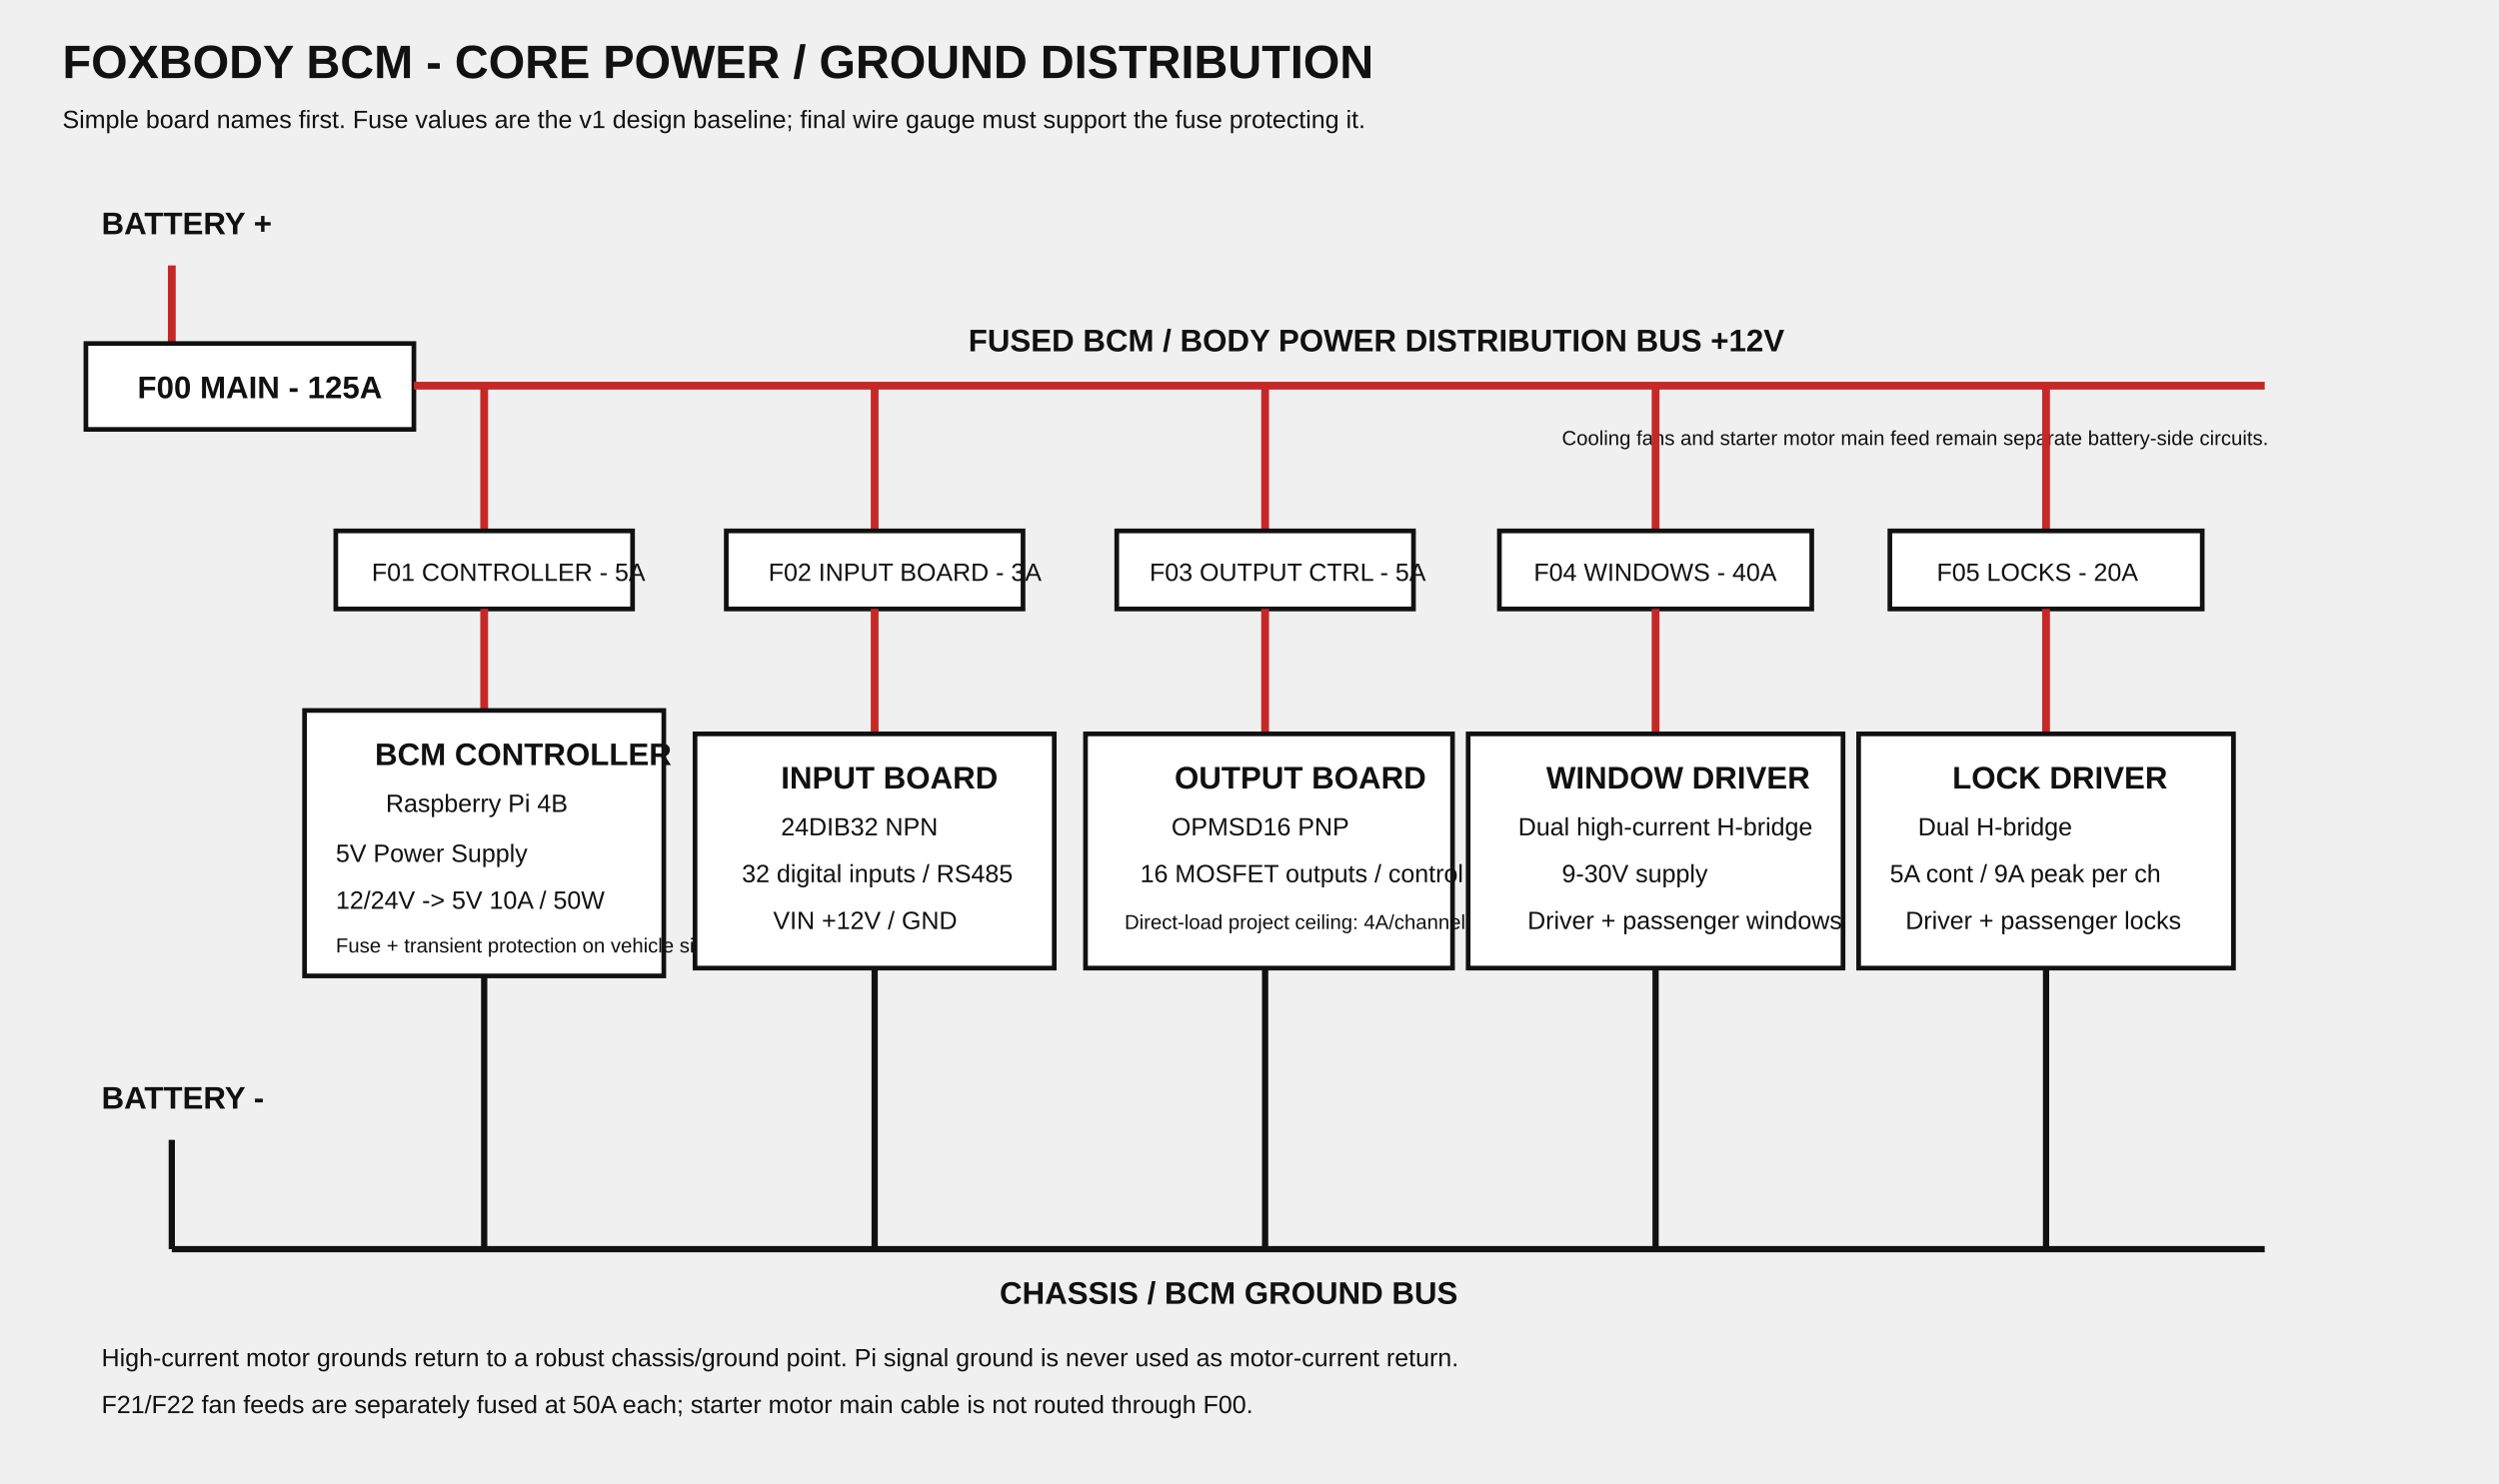
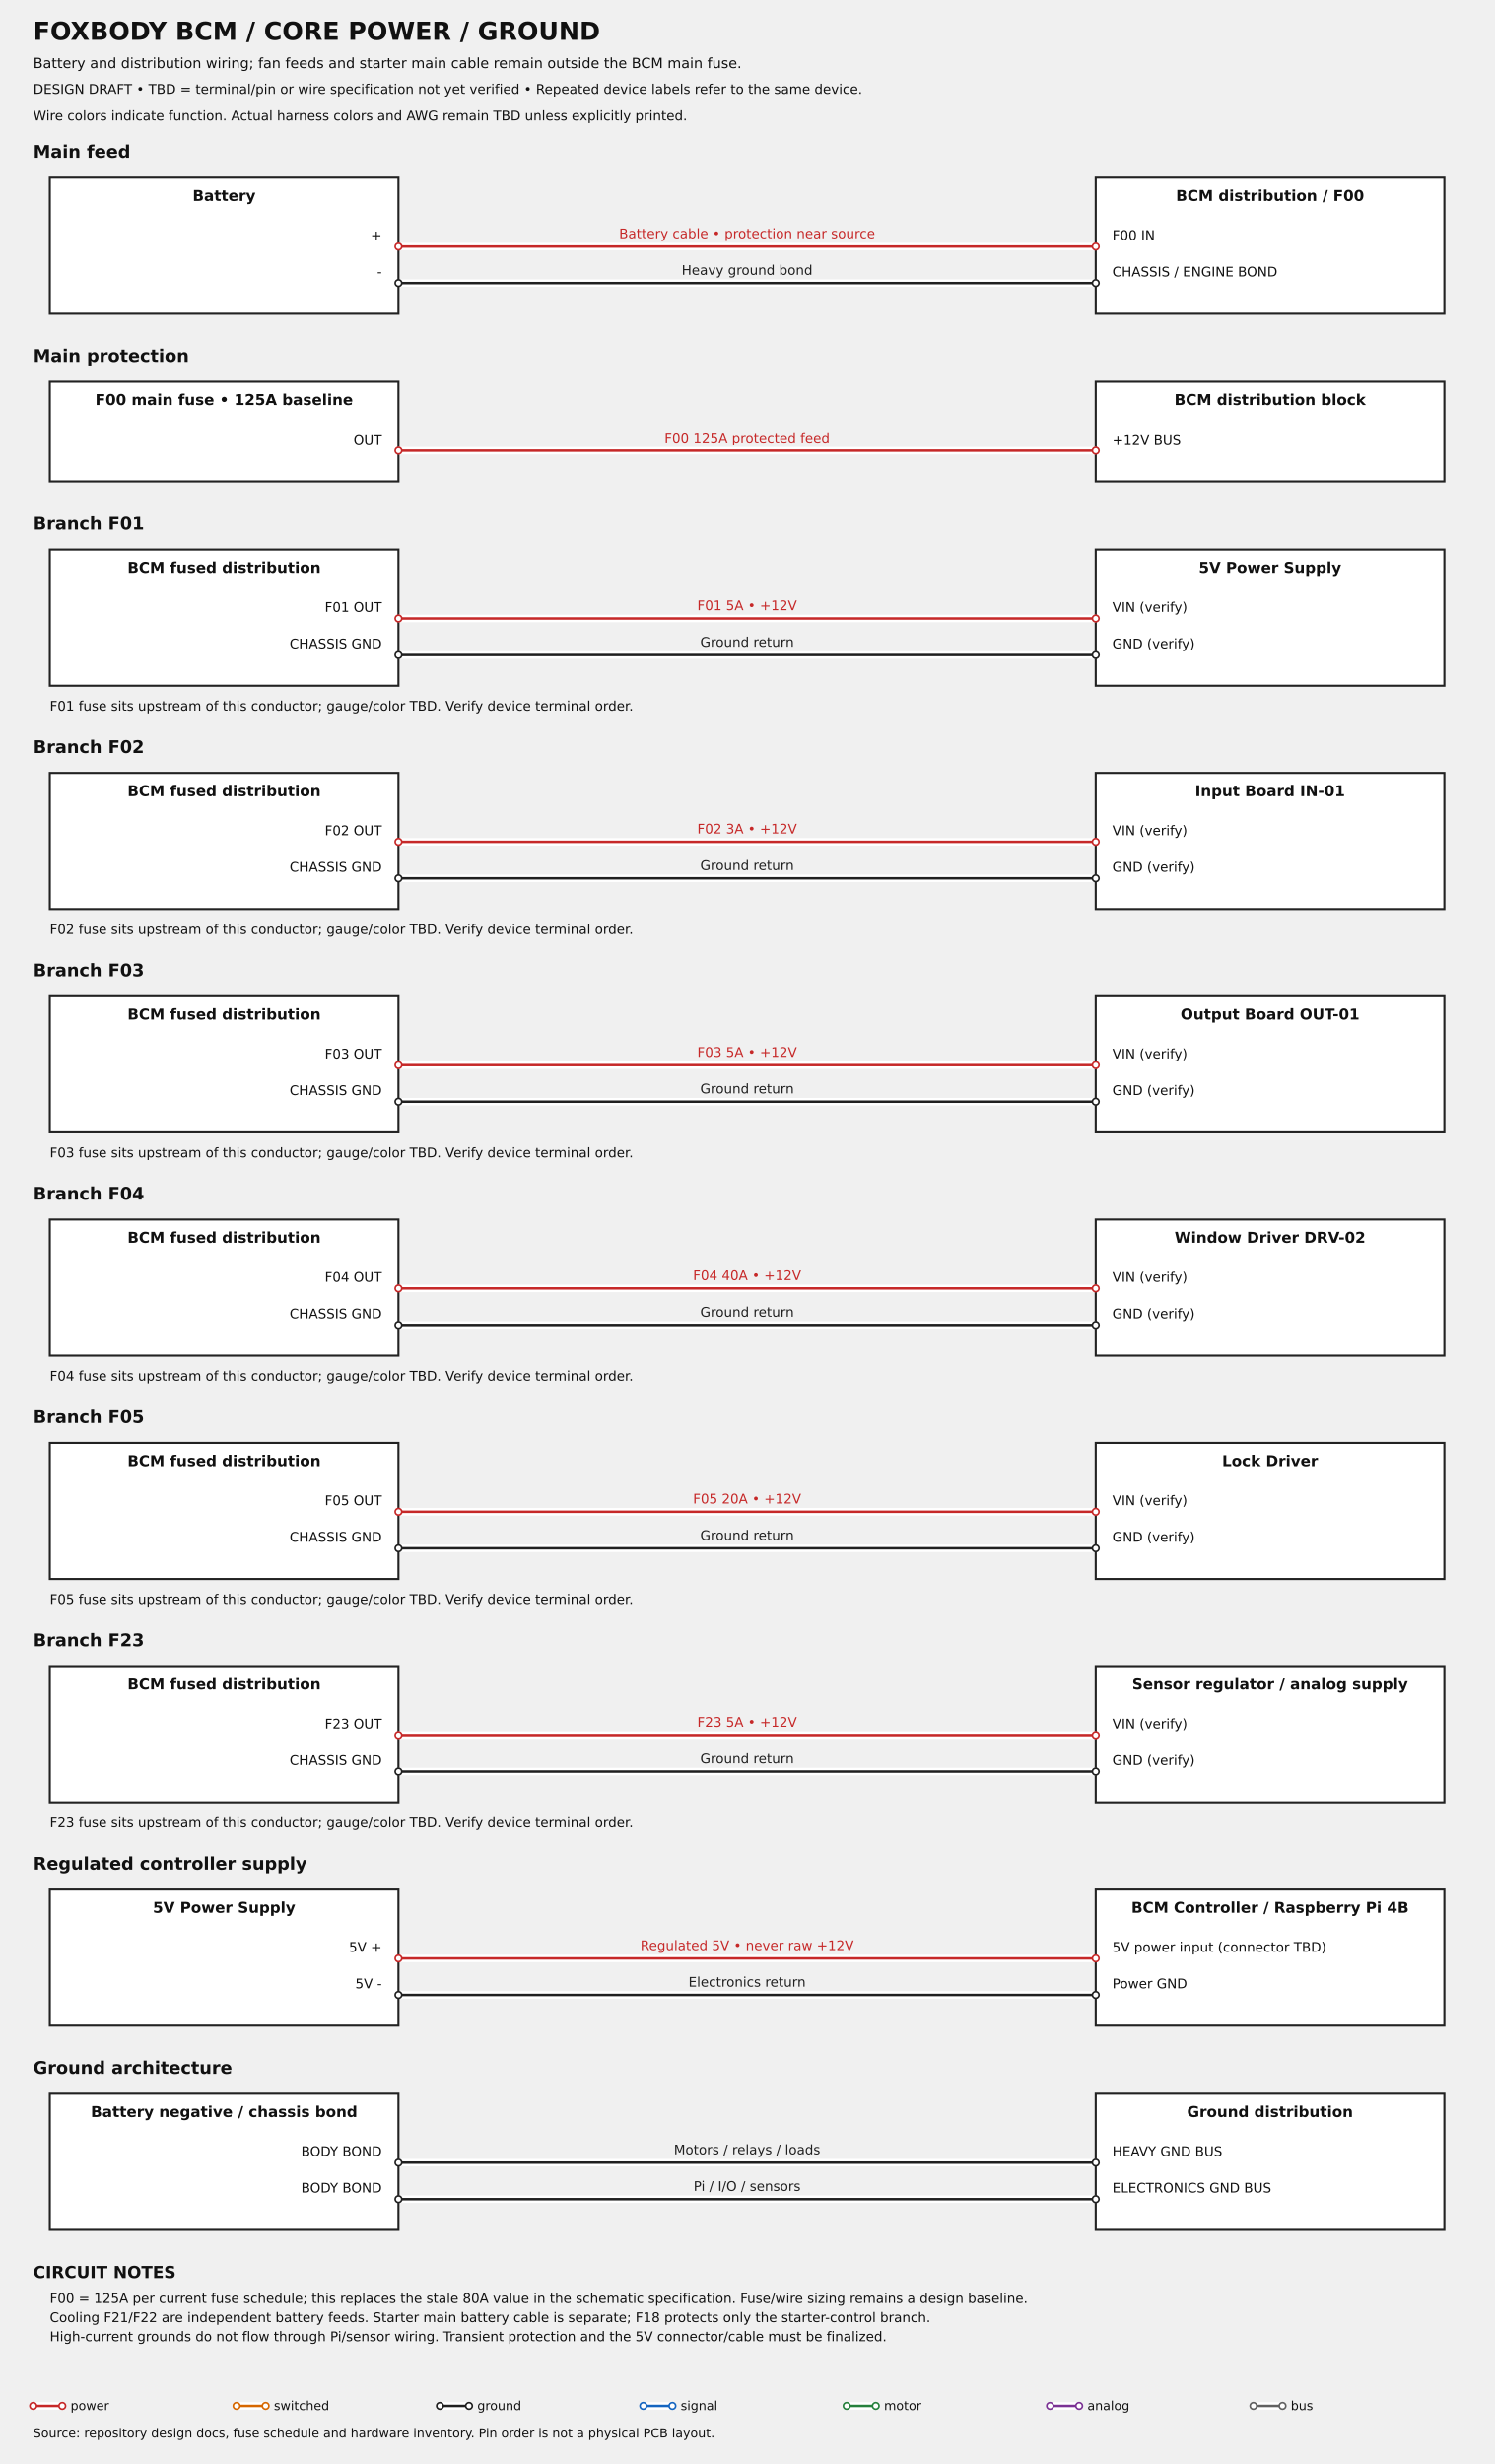
- <svg xmlns="http://www.w3.org/2000/svg" width="1600" height="950" viewBox="0 0 1600 950">
-   <style>text{font-family:Arial,sans-serif;fill:#111}.t{font-size:30px;font-weight:700}.h{font-size:20px;font-weight:700}.s{font-size:16px}.xs{font-size:13px}.p{stroke:#c62828;stroke-width:5;fill:none}.g{stroke:#111;stroke-width:4;fill:none}.box{fill:#fff;stroke:#111;stroke-width:3}</style>
-   <text x="40" y="50" class="t">FOXBODY BCM - CORE POWER / GROUND DISTRIBUTION</text>
-   <text x="40" y="82" class="s">Simple board names first. Fuse values are the v1 design baseline; final wire gauge must support the fuse protecting it.</text>
-   <text x="65" y="150" class="h">BATTERY +</text>
-   <line x1="110" y1="170" x2="110" y2="220" class="p" />
-   <rect x="55" y="220" width="210" height="55" class="box" />
-   <text x="88" y="255" class="h">F00 MAIN - 125A</text>
-   <line x1="265" y1="247" x2="1450" y2="247" class="p" />
-   <text x="620" y="225" class="h">FUSED BCM / BODY POWER DISTRIBUTION BUS +12V</text>
-   <text x="1000" y="285" class="xs">Cooling fans and starter motor main feed remain separate battery-side circuits.</text>
-   <g>
-     <line x1="310" y1="247" x2="310" y2="340" class="p" />
-     <rect x="215" y="340" width="190" height="50" class="box" />
-     <text x="238" y="372" class="s">F01 CONTROLLER - 5A</text>
-     <line x1="310" y1="390" x2="310" y2="455" class="p" />
-     <rect x="195" y="455" width="230" height="170" class="box" />
-     <text x="240" y="490" class="h">BCM CONTROLLER</text>
-     <text x="247" y="520" class="s">Raspberry Pi 4B</text>
-     <text x="215" y="552" class="s">5V Power Supply</text>
-     <text x="215" y="582" class="s">12/24V -&gt; 5V 10A / 50W</text>
-     <text x="215" y="610" class="xs">Fuse + transient protection on vehicle side</text>
+ <svg xmlns="http://www.w3.org/2000/svg" width="1800" height="2968" viewBox="0 0 1800 2968" role="img">
+   <g font-family="DejaVu Sans,Arial,sans-serif">
+     <text x="40" y="48" font-size="30" font-weight="700" text-anchor="start" fill="#111">FOXBODY BCM / CORE POWER / GROUND</text>
+     <text x="40" y="82" font-size="17" font-weight="400" text-anchor="start" fill="#111">Battery and distribution wiring; fan feeds and starter main cable remain outside the BCM main fuse.</text>
+     <text x="40" y="113" font-size="16" font-weight="400" text-anchor="start" fill="#111">DESIGN DRAFT • TBD = terminal/pin or wire specification not yet verified • Repeated device labels refer to the same device.</text>
+     <text x="40" y="145" font-size="16" font-weight="400" text-anchor="start" fill="#111">Wire colors indicate function. Actual harness colors and AWG remain TBD unless explicitly printed.</text>
+     <text x="40" y="190" font-size="21" font-weight="700" text-anchor="start" fill="#111">Main feed</text>
+     <rect x="60" y="214" width="420" height="164" fill="white" stroke="#222" stroke-width="2.5" />
+     <rect x="1320" y="214" width="420" height="164" fill="white" stroke="#222" stroke-width="2.5" />
+     <text x="270" y="242" font-size="18" font-weight="700" text-anchor="middle" fill="#111">Battery</text>
+     <text x="1530" y="242" font-size="18" font-weight="700" text-anchor="middle" fill="#111">BCM distribution / F00</text>
+     <text x="460" y="289" font-size="16" font-weight="400" text-anchor="end" fill="#111">+</text>
+     <text x="1340" y="289" font-size="16" font-weight="400" text-anchor="start" fill="#111">F00 IN</text>
+     <polyline points="480,297 1320,297" fill="none" stroke="white" stroke-width="9" />
+     <polyline points="480,297 1320,297" fill="none" stroke="#c62828" stroke-width="3" />
+     <circle cx="480" cy="297" r="4" fill="white" stroke="#c62828" stroke-width="2" />
+     <circle cx="1320" cy="297" r="4" fill="white" stroke="#c62828" stroke-width="2" />
+     <text x="900" y="287" font-size="16" font-weight="400" text-anchor="middle" fill="#c62828">Battery cable • protection near source</text>
+     <text x="460" y="333" font-size="16" font-weight="400" text-anchor="end" fill="#111">-</text>
+     <text x="1340" y="333" font-size="16" font-weight="400" text-anchor="start" fill="#111">CHASSIS / ENGINE BOND</text>
+     <polyline points="480,341 1320,341" fill="none" stroke="white" stroke-width="9" />
+     <polyline points="480,341 1320,341" fill="none" stroke="#202020" stroke-width="3" />
+     <circle cx="480" cy="341" r="4" fill="white" stroke="#202020" stroke-width="2" />
+     <circle cx="1320" cy="341" r="4" fill="white" stroke="#202020" stroke-width="2" />
+     <text x="900" y="331" font-size="16" font-weight="400" text-anchor="middle" fill="#202020">Heavy ground bond</text>
+     <text x="40" y="436" font-size="21" font-weight="700" text-anchor="start" fill="#111">Main protection</text>
+     <rect x="60" y="460" width="420" height="120" fill="white" stroke="#222" stroke-width="2.5" />
+     <rect x="1320" y="460" width="420" height="120" fill="white" stroke="#222" stroke-width="2.5" />
+     <text x="270" y="488" font-size="18" font-weight="700" text-anchor="middle" fill="#111">F00 main fuse • 125A baseline</text>
+     <text x="1530" y="488" font-size="18" font-weight="700" text-anchor="middle" fill="#111">BCM distribution block</text>
+     <text x="460" y="535" font-size="16" font-weight="400" text-anchor="end" fill="#111">OUT</text>
+     <text x="1340" y="535" font-size="16" font-weight="400" text-anchor="start" fill="#111">+12V BUS</text>
+     <polyline points="480,543 1320,543" fill="none" stroke="white" stroke-width="9" />
+     <polyline points="480,543 1320,543" fill="none" stroke="#c62828" stroke-width="3" />
+     <circle cx="480" cy="543" r="4" fill="white" stroke="#c62828" stroke-width="2" />
+     <circle cx="1320" cy="543" r="4" fill="white" stroke="#c62828" stroke-width="2" />
+     <text x="900" y="533" font-size="16" font-weight="400" text-anchor="middle" fill="#c62828">F00 125A protected feed</text>
+     <text x="40" y="638" font-size="21" font-weight="700" text-anchor="start" fill="#111">Branch F01</text>
+     <rect x="60" y="662" width="420" height="164" fill="white" stroke="#222" stroke-width="2.5" />
+     <rect x="1320" y="662" width="420" height="164" fill="white" stroke="#222" stroke-width="2.5" />
+     <text x="270" y="690" font-size="18" font-weight="700" text-anchor="middle" fill="#111">BCM fused distribution</text>
+     <text x="1530" y="690" font-size="18" font-weight="700" text-anchor="middle" fill="#111">5V Power Supply</text>
+     <text x="460" y="737" font-size="16" font-weight="400" text-anchor="end" fill="#111">F01 OUT</text>
+     <text x="1340" y="737" font-size="16" font-weight="400" text-anchor="start" fill="#111">VIN (verify)</text>
+     <polyline points="480,745 1320,745" fill="none" stroke="white" stroke-width="9" />
+     <polyline points="480,745 1320,745" fill="none" stroke="#c62828" stroke-width="3" />
+     <circle cx="480" cy="745" r="4" fill="white" stroke="#c62828" stroke-width="2" />
+     <circle cx="1320" cy="745" r="4" fill="white" stroke="#c62828" stroke-width="2" />
+     <text x="900" y="735" font-size="16" font-weight="400" text-anchor="middle" fill="#c62828">F01 5A • +12V</text>
+     <text x="460" y="781" font-size="16" font-weight="400" text-anchor="end" fill="#111">CHASSIS GND</text>
+     <text x="1340" y="781" font-size="16" font-weight="400" text-anchor="start" fill="#111">GND (verify)</text>
+     <polyline points="480,789 1320,789" fill="none" stroke="white" stroke-width="9" />
+     <polyline points="480,789 1320,789" fill="none" stroke="#202020" stroke-width="3" />
+     <circle cx="480" cy="789" r="4" fill="white" stroke="#202020" stroke-width="2" />
+     <circle cx="1320" cy="789" r="4" fill="white" stroke="#202020" stroke-width="2" />
+     <text x="900" y="779" font-size="16" font-weight="400" text-anchor="middle" fill="#202020">Ground return</text>
+     <text x="60" y="856" font-size="16" font-weight="400" text-anchor="start" fill="#111">F01 fuse sits upstream of this conductor; gauge/color TBD. Verify device terminal order.</text>
+     <text x="40" y="907" font-size="21" font-weight="700" text-anchor="start" fill="#111">Branch F02</text>
+     <rect x="60" y="931" width="420" height="164" fill="white" stroke="#222" stroke-width="2.5" />
+     <rect x="1320" y="931" width="420" height="164" fill="white" stroke="#222" stroke-width="2.5" />
+     <text x="270" y="959" font-size="18" font-weight="700" text-anchor="middle" fill="#111">BCM fused distribution</text>
+     <text x="1530" y="959" font-size="18" font-weight="700" text-anchor="middle" fill="#111">Input Board IN-01</text>
+     <text x="460" y="1006" font-size="16" font-weight="400" text-anchor="end" fill="#111">F02 OUT</text>
+     <text x="1340" y="1006" font-size="16" font-weight="400" text-anchor="start" fill="#111">VIN (verify)</text>
+     <polyline points="480,1014 1320,1014" fill="none" stroke="white" stroke-width="9" />
+     <polyline points="480,1014 1320,1014" fill="none" stroke="#c62828" stroke-width="3" />
+     <circle cx="480" cy="1014" r="4" fill="white" stroke="#c62828" stroke-width="2" />
+     <circle cx="1320" cy="1014" r="4" fill="white" stroke="#c62828" stroke-width="2" />
+     <text x="900" y="1004" font-size="16" font-weight="400" text-anchor="middle" fill="#c62828">F02 3A • +12V</text>
+     <text x="460" y="1050" font-size="16" font-weight="400" text-anchor="end" fill="#111">CHASSIS GND</text>
+     <text x="1340" y="1050" font-size="16" font-weight="400" text-anchor="start" fill="#111">GND (verify)</text>
+     <polyline points="480,1058 1320,1058" fill="none" stroke="white" stroke-width="9" />
+     <polyline points="480,1058 1320,1058" fill="none" stroke="#202020" stroke-width="3" />
+     <circle cx="480" cy="1058" r="4" fill="white" stroke="#202020" stroke-width="2" />
+     <circle cx="1320" cy="1058" r="4" fill="white" stroke="#202020" stroke-width="2" />
+     <text x="900" y="1048" font-size="16" font-weight="400" text-anchor="middle" fill="#202020">Ground return</text>
+     <text x="60" y="1125" font-size="16" font-weight="400" text-anchor="start" fill="#111">F02 fuse sits upstream of this conductor; gauge/color TBD. Verify device terminal order.</text>
+     <text x="40" y="1176" font-size="21" font-weight="700" text-anchor="start" fill="#111">Branch F03</text>
+     <rect x="60" y="1200" width="420" height="164" fill="white" stroke="#222" stroke-width="2.5" />
+     <rect x="1320" y="1200" width="420" height="164" fill="white" stroke="#222" stroke-width="2.5" />
+     <text x="270" y="1228" font-size="18" font-weight="700" text-anchor="middle" fill="#111">BCM fused distribution</text>
+     <text x="1530" y="1228" font-size="18" font-weight="700" text-anchor="middle" fill="#111">Output Board OUT-01</text>
+     <text x="460" y="1275" font-size="16" font-weight="400" text-anchor="end" fill="#111">F03 OUT</text>
+     <text x="1340" y="1275" font-size="16" font-weight="400" text-anchor="start" fill="#111">VIN (verify)</text>
+     <polyline points="480,1283 1320,1283" fill="none" stroke="white" stroke-width="9" />
+     <polyline points="480,1283 1320,1283" fill="none" stroke="#c62828" stroke-width="3" />
+     <circle cx="480" cy="1283" r="4" fill="white" stroke="#c62828" stroke-width="2" />
+     <circle cx="1320" cy="1283" r="4" fill="white" stroke="#c62828" stroke-width="2" />
+     <text x="900" y="1273" font-size="16" font-weight="400" text-anchor="middle" fill="#c62828">F03 5A • +12V</text>
+     <text x="460" y="1319" font-size="16" font-weight="400" text-anchor="end" fill="#111">CHASSIS GND</text>
+     <text x="1340" y="1319" font-size="16" font-weight="400" text-anchor="start" fill="#111">GND (verify)</text>
+     <polyline points="480,1327 1320,1327" fill="none" stroke="white" stroke-width="9" />
+     <polyline points="480,1327 1320,1327" fill="none" stroke="#202020" stroke-width="3" />
+     <circle cx="480" cy="1327" r="4" fill="white" stroke="#202020" stroke-width="2" />
+     <circle cx="1320" cy="1327" r="4" fill="white" stroke="#202020" stroke-width="2" />
+     <text x="900" y="1317" font-size="16" font-weight="400" text-anchor="middle" fill="#202020">Ground return</text>
+     <text x="60" y="1394" font-size="16" font-weight="400" text-anchor="start" fill="#111">F03 fuse sits upstream of this conductor; gauge/color TBD. Verify device terminal order.</text>
+     <text x="40" y="1445" font-size="21" font-weight="700" text-anchor="start" fill="#111">Branch F04</text>
+     <rect x="60" y="1469" width="420" height="164" fill="white" stroke="#222" stroke-width="2.5" />
+     <rect x="1320" y="1469" width="420" height="164" fill="white" stroke="#222" stroke-width="2.5" />
+     <text x="270" y="1497" font-size="18" font-weight="700" text-anchor="middle" fill="#111">BCM fused distribution</text>
+     <text x="1530" y="1497" font-size="18" font-weight="700" text-anchor="middle" fill="#111">Window Driver DRV-02</text>
+     <text x="460" y="1544" font-size="16" font-weight="400" text-anchor="end" fill="#111">F04 OUT</text>
+     <text x="1340" y="1544" font-size="16" font-weight="400" text-anchor="start" fill="#111">VIN (verify)</text>
+     <polyline points="480,1552 1320,1552" fill="none" stroke="white" stroke-width="9" />
+     <polyline points="480,1552 1320,1552" fill="none" stroke="#c62828" stroke-width="3" />
+     <circle cx="480" cy="1552" r="4" fill="white" stroke="#c62828" stroke-width="2" />
+     <circle cx="1320" cy="1552" r="4" fill="white" stroke="#c62828" stroke-width="2" />
+     <text x="900" y="1542" font-size="16" font-weight="400" text-anchor="middle" fill="#c62828">F04 40A • +12V</text>
+     <text x="460" y="1588" font-size="16" font-weight="400" text-anchor="end" fill="#111">CHASSIS GND</text>
+     <text x="1340" y="1588" font-size="16" font-weight="400" text-anchor="start" fill="#111">GND (verify)</text>
+     <polyline points="480,1596 1320,1596" fill="none" stroke="white" stroke-width="9" />
+     <polyline points="480,1596 1320,1596" fill="none" stroke="#202020" stroke-width="3" />
+     <circle cx="480" cy="1596" r="4" fill="white" stroke="#202020" stroke-width="2" />
+     <circle cx="1320" cy="1596" r="4" fill="white" stroke="#202020" stroke-width="2" />
+     <text x="900" y="1586" font-size="16" font-weight="400" text-anchor="middle" fill="#202020">Ground return</text>
+     <text x="60" y="1663" font-size="16" font-weight="400" text-anchor="start" fill="#111">F04 fuse sits upstream of this conductor; gauge/color TBD. Verify device terminal order.</text>
+     <text x="40" y="1714" font-size="21" font-weight="700" text-anchor="start" fill="#111">Branch F05</text>
+     <rect x="60" y="1738" width="420" height="164" fill="white" stroke="#222" stroke-width="2.5" />
+     <rect x="1320" y="1738" width="420" height="164" fill="white" stroke="#222" stroke-width="2.5" />
+     <text x="270" y="1766" font-size="18" font-weight="700" text-anchor="middle" fill="#111">BCM fused distribution</text>
+     <text x="1530" y="1766" font-size="18" font-weight="700" text-anchor="middle" fill="#111">Lock Driver</text>
+     <text x="460" y="1813" font-size="16" font-weight="400" text-anchor="end" fill="#111">F05 OUT</text>
+     <text x="1340" y="1813" font-size="16" font-weight="400" text-anchor="start" fill="#111">VIN (verify)</text>
+     <polyline points="480,1821 1320,1821" fill="none" stroke="white" stroke-width="9" />
+     <polyline points="480,1821 1320,1821" fill="none" stroke="#c62828" stroke-width="3" />
+     <circle cx="480" cy="1821" r="4" fill="white" stroke="#c62828" stroke-width="2" />
+     <circle cx="1320" cy="1821" r="4" fill="white" stroke="#c62828" stroke-width="2" />
+     <text x="900" y="1811" font-size="16" font-weight="400" text-anchor="middle" fill="#c62828">F05 20A • +12V</text>
+     <text x="460" y="1857" font-size="16" font-weight="400" text-anchor="end" fill="#111">CHASSIS GND</text>
+     <text x="1340" y="1857" font-size="16" font-weight="400" text-anchor="start" fill="#111">GND (verify)</text>
+     <polyline points="480,1865 1320,1865" fill="none" stroke="white" stroke-width="9" />
+     <polyline points="480,1865 1320,1865" fill="none" stroke="#202020" stroke-width="3" />
+     <circle cx="480" cy="1865" r="4" fill="white" stroke="#202020" stroke-width="2" />
+     <circle cx="1320" cy="1865" r="4" fill="white" stroke="#202020" stroke-width="2" />
+     <text x="900" y="1855" font-size="16" font-weight="400" text-anchor="middle" fill="#202020">Ground return</text>
+     <text x="60" y="1932" font-size="16" font-weight="400" text-anchor="start" fill="#111">F05 fuse sits upstream of this conductor; gauge/color TBD. Verify device terminal order.</text>
+     <text x="40" y="1983" font-size="21" font-weight="700" text-anchor="start" fill="#111">Branch F23</text>
+     <rect x="60" y="2007" width="420" height="164" fill="white" stroke="#222" stroke-width="2.5" />
+     <rect x="1320" y="2007" width="420" height="164" fill="white" stroke="#222" stroke-width="2.5" />
+     <text x="270" y="2035" font-size="18" font-weight="700" text-anchor="middle" fill="#111">BCM fused distribution</text>
+     <text x="1530" y="2035" font-size="18" font-weight="700" text-anchor="middle" fill="#111">Sensor regulator / analog supply</text>
+     <text x="460" y="2082" font-size="16" font-weight="400" text-anchor="end" fill="#111">F23 OUT</text>
+     <text x="1340" y="2082" font-size="16" font-weight="400" text-anchor="start" fill="#111">VIN (verify)</text>
+     <polyline points="480,2090 1320,2090" fill="none" stroke="white" stroke-width="9" />
+     <polyline points="480,2090 1320,2090" fill="none" stroke="#c62828" stroke-width="3" />
+     <circle cx="480" cy="2090" r="4" fill="white" stroke="#c62828" stroke-width="2" />
+     <circle cx="1320" cy="2090" r="4" fill="white" stroke="#c62828" stroke-width="2" />
+     <text x="900" y="2080" font-size="16" font-weight="400" text-anchor="middle" fill="#c62828">F23 5A • +12V</text>
+     <text x="460" y="2126" font-size="16" font-weight="400" text-anchor="end" fill="#111">CHASSIS GND</text>
+     <text x="1340" y="2126" font-size="16" font-weight="400" text-anchor="start" fill="#111">GND (verify)</text>
+     <polyline points="480,2134 1320,2134" fill="none" stroke="white" stroke-width="9" />
+     <polyline points="480,2134 1320,2134" fill="none" stroke="#202020" stroke-width="3" />
+     <circle cx="480" cy="2134" r="4" fill="white" stroke="#202020" stroke-width="2" />
+     <circle cx="1320" cy="2134" r="4" fill="white" stroke="#202020" stroke-width="2" />
+     <text x="900" y="2124" font-size="16" font-weight="400" text-anchor="middle" fill="#202020">Ground return</text>
+     <text x="60" y="2201" font-size="16" font-weight="400" text-anchor="start" fill="#111">F23 fuse sits upstream of this conductor; gauge/color TBD. Verify device terminal order.</text>
+     <text x="40" y="2252" font-size="21" font-weight="700" text-anchor="start" fill="#111">Regulated controller supply</text>
+     <rect x="60" y="2276" width="420" height="164" fill="white" stroke="#222" stroke-width="2.5" />
+     <rect x="1320" y="2276" width="420" height="164" fill="white" stroke="#222" stroke-width="2.5" />
+     <text x="270" y="2304" font-size="18" font-weight="700" text-anchor="middle" fill="#111">5V Power Supply</text>
+     <text x="1530" y="2304" font-size="18" font-weight="700" text-anchor="middle" fill="#111">BCM Controller / Raspberry Pi 4B</text>
+     <text x="460" y="2351" font-size="16" font-weight="400" text-anchor="end" fill="#111">5V +</text>
+     <text x="1340" y="2351" font-size="16" font-weight="400" text-anchor="start" fill="#111">5V power input (connector TBD)</text>
+     <polyline points="480,2359 1320,2359" fill="none" stroke="white" stroke-width="9" />
+     <polyline points="480,2359 1320,2359" fill="none" stroke="#c62828" stroke-width="3" />
+     <circle cx="480" cy="2359" r="4" fill="white" stroke="#c62828" stroke-width="2" />
+     <circle cx="1320" cy="2359" r="4" fill="white" stroke="#c62828" stroke-width="2" />
+     <text x="900" y="2349" font-size="16" font-weight="400" text-anchor="middle" fill="#c62828">Regulated 5V • never raw +12V</text>
+     <text x="460" y="2395" font-size="16" font-weight="400" text-anchor="end" fill="#111">5V -</text>
+     <text x="1340" y="2395" font-size="16" font-weight="400" text-anchor="start" fill="#111">Power GND</text>
+     <polyline points="480,2403 1320,2403" fill="none" stroke="white" stroke-width="9" />
+     <polyline points="480,2403 1320,2403" fill="none" stroke="#202020" stroke-width="3" />
+     <circle cx="480" cy="2403" r="4" fill="white" stroke="#202020" stroke-width="2" />
+     <circle cx="1320" cy="2403" r="4" fill="white" stroke="#202020" stroke-width="2" />
+     <text x="900" y="2393" font-size="16" font-weight="400" text-anchor="middle" fill="#202020">Electronics return</text>
+     <text x="40" y="2498" font-size="21" font-weight="700" text-anchor="start" fill="#111">Ground architecture</text>
+     <rect x="60" y="2522" width="420" height="164" fill="white" stroke="#222" stroke-width="2.5" />
+     <rect x="1320" y="2522" width="420" height="164" fill="white" stroke="#222" stroke-width="2.5" />
+     <text x="270" y="2550" font-size="18" font-weight="700" text-anchor="middle" fill="#111">Battery negative / chassis bond</text>
+     <text x="1530" y="2550" font-size="18" font-weight="700" text-anchor="middle" fill="#111">Ground distribution</text>
+     <text x="460" y="2597" font-size="16" font-weight="400" text-anchor="end" fill="#111">BODY BOND</text>
+     <text x="1340" y="2597" font-size="16" font-weight="400" text-anchor="start" fill="#111">HEAVY GND BUS</text>
+     <polyline points="480,2605 1320,2605" fill="none" stroke="white" stroke-width="9" />
+     <polyline points="480,2605 1320,2605" fill="none" stroke="#202020" stroke-width="3" />
+     <circle cx="480" cy="2605" r="4" fill="white" stroke="#202020" stroke-width="2" />
+     <circle cx="1320" cy="2605" r="4" fill="white" stroke="#202020" stroke-width="2" />
+     <text x="900" y="2595" font-size="16" font-weight="400" text-anchor="middle" fill="#202020">Motors / relays / loads</text>
+     <text x="460" y="2641" font-size="16" font-weight="400" text-anchor="end" fill="#111">BODY BOND</text>
+     <text x="1340" y="2641" font-size="16" font-weight="400" text-anchor="start" fill="#111">ELECTRONICS GND BUS</text>
+     <polyline points="480,2649 1320,2649" fill="none" stroke="white" stroke-width="9" />
+     <polyline points="480,2649 1320,2649" fill="none" stroke="#202020" stroke-width="3" />
+     <circle cx="480" cy="2649" r="4" fill="white" stroke="#202020" stroke-width="2" />
+     <circle cx="1320" cy="2649" r="4" fill="white" stroke="#202020" stroke-width="2" />
+     <text x="900" y="2639" font-size="16" font-weight="400" text-anchor="middle" fill="#202020">Pi / I/O / sensors</text>
+     <text x="40" y="2744" font-size="20" font-weight="700" text-anchor="start" fill="#111">CIRCUIT NOTES</text>
+     <text x="60" y="2774" font-size="16" font-weight="400" text-anchor="start" fill="#111">F00 = 125A per current fuse schedule; this replaces the stale 80A value in the schematic specification. Fuse/wire sizing remains a design baseline.</text>
+     <text x="60" y="2797" font-size="16" font-weight="400" text-anchor="start" fill="#111">Cooling F21/F22 are independent battery feeds. Starter main battery cable is separate; F18 protects only the starter-control branch.</text>
+     <text x="60" y="2820" font-size="16" font-weight="400" text-anchor="start" fill="#111">High-current grounds do not flow through Pi/sensor wiring. Transient protection and the 5V connector/cable must be finalized.</text>
+     <polyline points="40,2898 75,2898" fill="none" stroke="white" stroke-width="9" />
+     <polyline points="40,2898 75,2898" fill="none" stroke="#c62828" stroke-width="3" />
+     <circle cx="40" cy="2898" r="4" fill="white" stroke="#c62828" stroke-width="2" />
+     <circle cx="75" cy="2898" r="4" fill="white" stroke="#c62828" stroke-width="2" />
+     <text x="85" y="2903" font-size="15" font-weight="400" text-anchor="start" fill="#111">power</text>
+     <polyline points="285,2898 320,2898" fill="none" stroke="white" stroke-width="9" />
+     <polyline points="285,2898 320,2898" fill="none" stroke="#d66700" stroke-width="3" />
+     <circle cx="285" cy="2898" r="4" fill="white" stroke="#d66700" stroke-width="2" />
+     <circle cx="320" cy="2898" r="4" fill="white" stroke="#d66700" stroke-width="2" />
+     <text x="330" y="2903" font-size="15" font-weight="400" text-anchor="start" fill="#111">switched</text>
+     <polyline points="530,2898 565,2898" fill="none" stroke="white" stroke-width="9" />
+     <polyline points="530,2898 565,2898" fill="none" stroke="#202020" stroke-width="3" />
+     <circle cx="530" cy="2898" r="4" fill="white" stroke="#202020" stroke-width="2" />
+     <circle cx="565" cy="2898" r="4" fill="white" stroke="#202020" stroke-width="2" />
+     <text x="575" y="2903" font-size="15" font-weight="400" text-anchor="start" fill="#111">ground</text>
+     <polyline points="775,2898 810,2898" fill="none" stroke="white" stroke-width="9" />
+     <polyline points="775,2898 810,2898" fill="none" stroke="#1565c0" stroke-width="3" />
+     <circle cx="775" cy="2898" r="4" fill="white" stroke="#1565c0" stroke-width="2" />
+     <circle cx="810" cy="2898" r="4" fill="white" stroke="#1565c0" stroke-width="2" />
+     <text x="820" y="2903" font-size="15" font-weight="400" text-anchor="start" fill="#111">signal</text>
+     <polyline points="1020,2898 1055,2898" fill="none" stroke="white" stroke-width="9" />
+     <polyline points="1020,2898 1055,2898" fill="none" stroke="#26803c" stroke-width="3" />
+     <circle cx="1020" cy="2898" r="4" fill="white" stroke="#26803c" stroke-width="2" />
+     <circle cx="1055" cy="2898" r="4" fill="white" stroke="#26803c" stroke-width="2" />
+     <text x="1065" y="2903" font-size="15" font-weight="400" text-anchor="start" fill="#111">motor</text>
+     <polyline points="1265,2898 1300,2898" fill="none" stroke="white" stroke-width="9" />
+     <polyline points="1265,2898 1300,2898" fill="none" stroke="#7b3294" stroke-width="3" />
+     <circle cx="1265" cy="2898" r="4" fill="white" stroke="#7b3294" stroke-width="2" />
+     <circle cx="1300" cy="2898" r="4" fill="white" stroke="#7b3294" stroke-width="2" />
+     <text x="1310" y="2903" font-size="15" font-weight="400" text-anchor="start" fill="#111">analog</text>
+     <polyline points="1510,2898 1545,2898" fill="none" stroke="white" stroke-width="9" />
+     <polyline points="1510,2898 1545,2898" fill="none" stroke="#616161" stroke-width="3" />
+     <circle cx="1510" cy="2898" r="4" fill="white" stroke="#616161" stroke-width="2" />
+     <circle cx="1545" cy="2898" r="4" fill="white" stroke="#616161" stroke-width="2" />
+     <text x="1555" y="2903" font-size="15" font-weight="400" text-anchor="start" fill="#111">bus</text>
+     <text x="40" y="2936" font-size="15" font-weight="400" text-anchor="start" fill="#111">Source: repository design docs, fuse schedule and hardware inventory. Pin order is not a physical PCB layout.</text>
  </g>
-   <g>
-     <line x1="560" y1="247" x2="560" y2="340" class="p" />
-     <rect x="465" y="340" width="190" height="50" class="box" />
-     <text x="492" y="372" class="s">F02 INPUT BOARD - 3A</text>
-     <line x1="560" y1="390" x2="560" y2="470" class="p" />
-     <rect x="445" y="470" width="230" height="150" class="box" />
-     <text x="500" y="505" class="h">INPUT BOARD</text>
-     <text x="500" y="535" class="s">24DIB32 NPN</text>
-     <text x="475" y="565" class="s">32 digital inputs / RS485</text>
-     <text x="495" y="595" class="s">VIN +12V / GND</text>
-   </g>
-   <g>
-     <line x1="810" y1="247" x2="810" y2="340" class="p" />
-     <rect x="715" y="340" width="190" height="50" class="box" />
-     <text x="736" y="372" class="s">F03 OUTPUT CTRL - 5A</text>
-     <line x1="810" y1="390" x2="810" y2="470" class="p" />
-     <rect x="695" y="470" width="235" height="150" class="box" />
-     <text x="752" y="505" class="h">OUTPUT BOARD</text>
-     <text x="750" y="535" class="s">OPMSD16 PNP</text>
-     <text x="730" y="565" class="s">16 MOSFET outputs / control</text>
-     <text x="720" y="595" class="xs">Direct-load project ceiling: 4A/channel</text>
-   </g>
-   <g>
-     <line x1="1060" y1="247" x2="1060" y2="340" class="p" />
-     <rect x="960" y="340" width="200" height="50" class="box" />
-     <text x="982" y="372" class="s">F04 WINDOWS - 40A</text>
-     <line x1="1060" y1="390" x2="1060" y2="470" class="p" />
-     <rect x="940" y="470" width="240" height="150" class="box" />
-     <text x="990" y="505" class="h">WINDOW DRIVER</text>
-     <text x="972" y="535" class="s">Dual high-current H-bridge</text>
-     <text x="1000" y="565" class="s">9-30V supply</text>
-     <text x="978" y="595" class="s">Driver + passenger windows</text>
-   </g>
-   <g>
-     <line x1="1310" y1="247" x2="1310" y2="340" class="p" />
-     <rect x="1210" y="340" width="200" height="50" class="box" />
-     <text x="1240" y="372" class="s">F05 LOCKS - 20A</text>
-     <line x1="1310" y1="390" x2="1310" y2="470" class="p" />
-     <rect x="1190" y="470" width="240" height="150" class="box" />
-     <text x="1250" y="505" class="h">LOCK DRIVER</text>
-     <text x="1228" y="535" class="s">Dual H-bridge</text>
-     <text x="1210" y="565" class="s">5A cont / 9A peak per ch</text>
-     <text x="1220" y="595" class="s">Driver + passenger locks</text>
-   </g>
-   <text x="65" y="710" class="h">BATTERY -</text>
-   <line x1="110" y1="730" x2="110" y2="800" class="g" />
-   <line x1="110" y1="800" x2="1450" y2="800" class="g" />
-   <text x="640" y="835" class="h">CHASSIS / BCM GROUND BUS</text>
-   <line x1="310" y1="625" x2="310" y2="800" class="g" />
-   <line x1="560" y1="620" x2="560" y2="800" class="g" />
-   <line x1="810" y1="620" x2="810" y2="800" class="g" />
-   <line x1="1060" y1="620" x2="1060" y2="800" class="g" />
-   <line x1="1310" y1="620" x2="1310" y2="800" class="g" />
-   <text x="65" y="875" class="s">High-current motor grounds return to a robust chassis/ground point. Pi signal ground is never used as motor-current return.</text>
-   <text x="65" y="905" class="s">F21/F22 fan feeds are separately fused at 50A each; starter motor main cable is not routed through F00.</text>
</svg>
